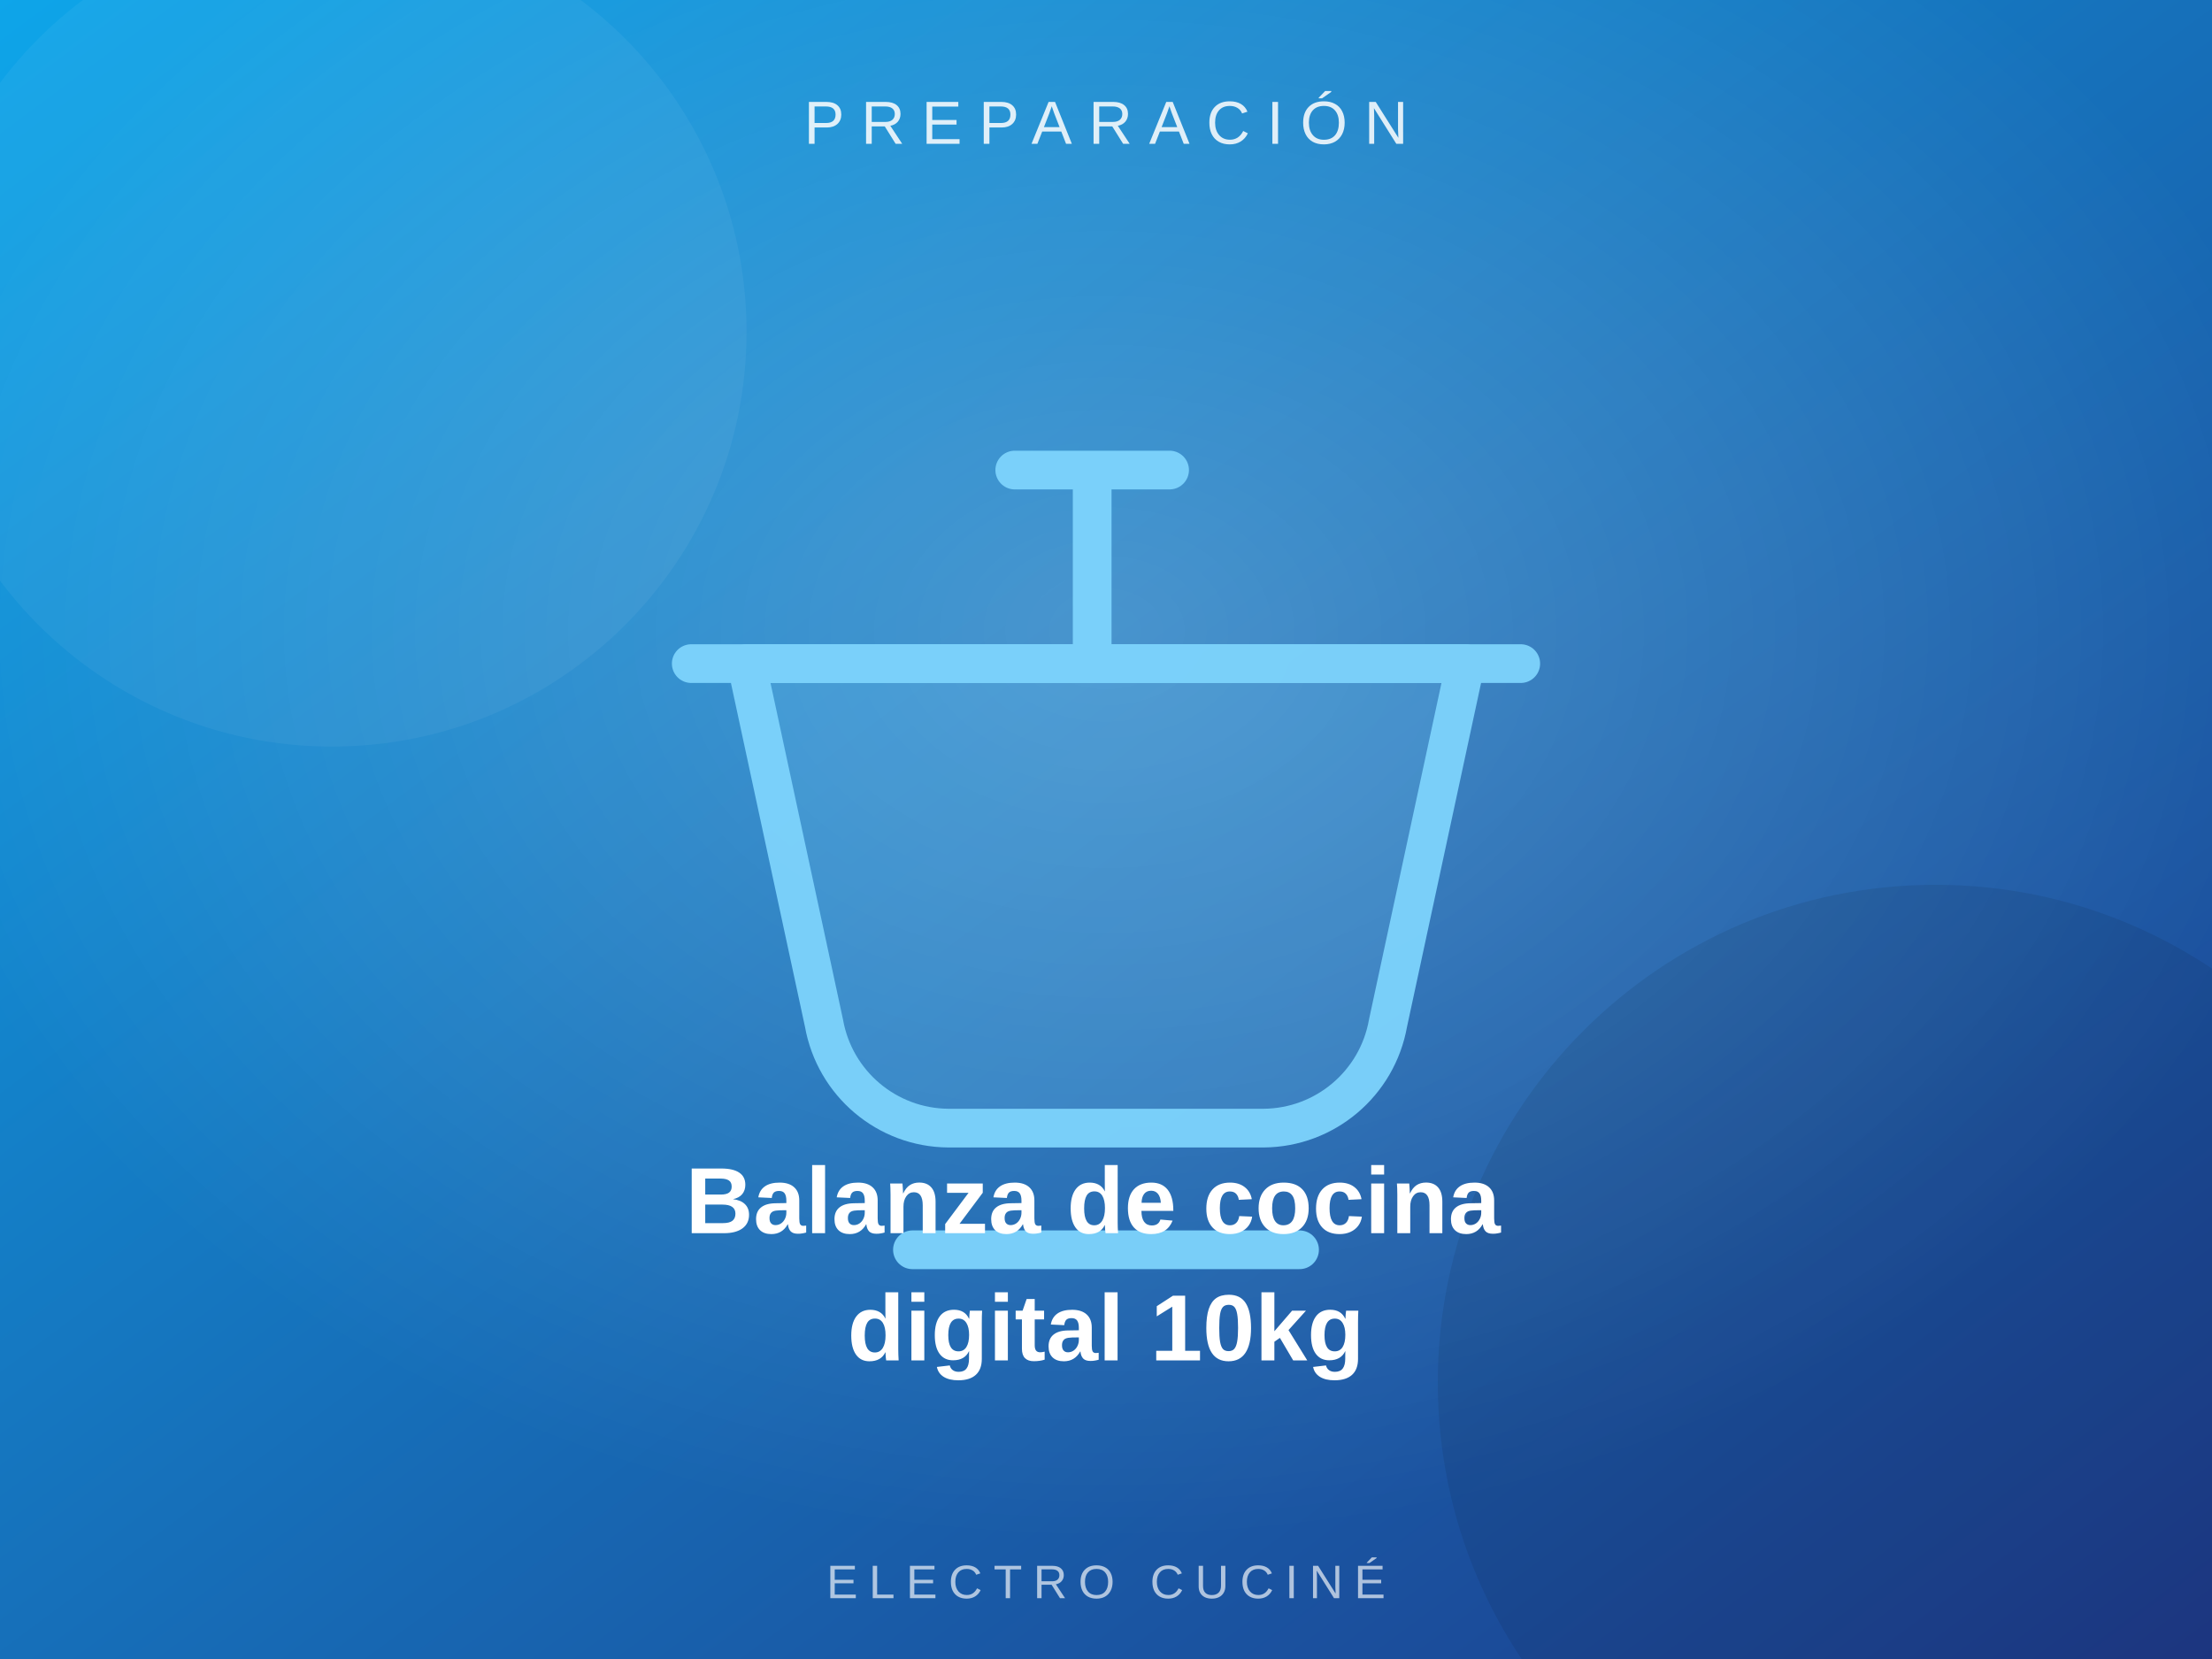
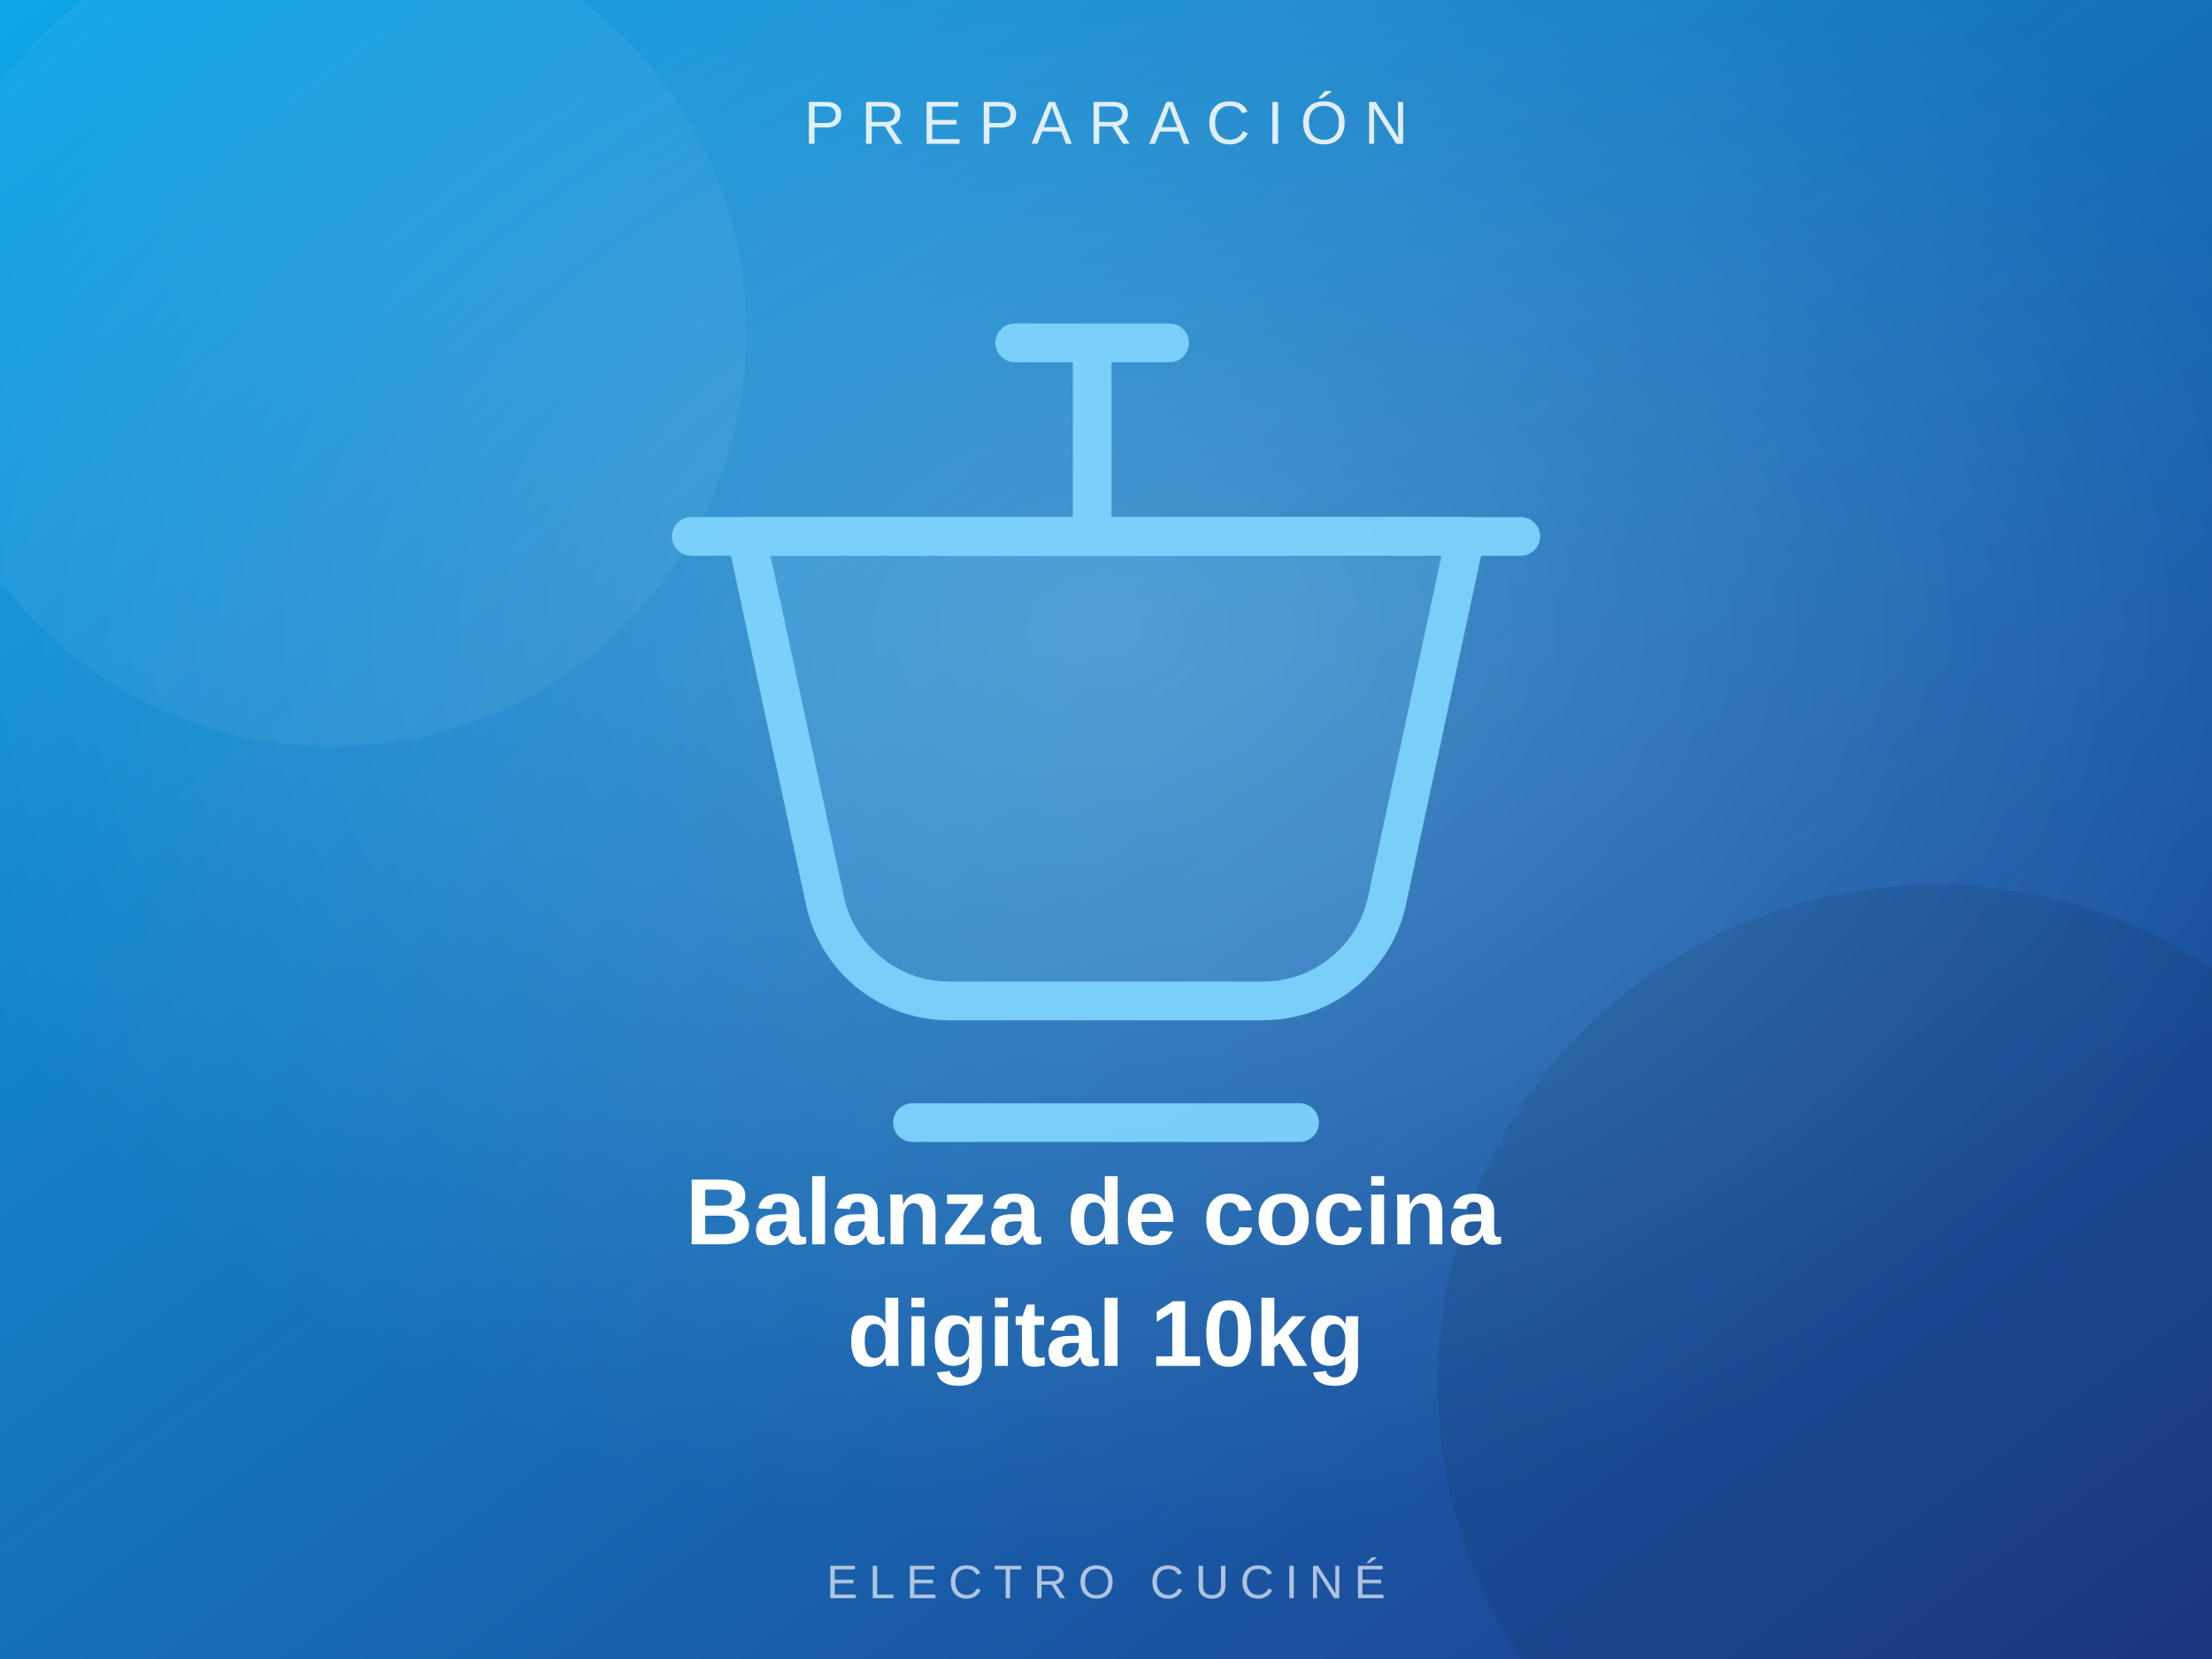
<svg xmlns="http://www.w3.org/2000/svg" viewBox="0 0 800 600" role="img" aria-label="Balanza de cocina digital 10kg">
  <defs>
    <linearGradient id="fondo" x1="0" y1="0" x2="1" y2="1">
      <stop offset="0" stop-color="#0ea5e9" />
      <stop offset="1" stop-color="#1e3a8a" />
    </linearGradient>
    <radialGradient id="halo" cx="0.5" cy="0.38" r="0.55">
      <stop offset="0" stop-color="#ffffff" stop-opacity="0.22" />
      <stop offset="1" stop-color="#ffffff" stop-opacity="0" />
    </radialGradient>
  </defs>
  <rect width="800" height="600" fill="url(#fondo)" />
  <rect width="800" height="600" fill="url(#halo)" />
  <circle cx="120" cy="120" r="150" fill="#ffffff" fill-opacity="0.05" />
  <circle cx="700" cy="500" r="180" fill="#000000" fill-opacity="0.08" />
  <text x="400" y="52" text-anchor="middle" font-family="Arial, Helvetica, sans-serif" font-size="22" letter-spacing="6" fill="#ffffff" fill-opacity="0.85">PREPARACIÓN</text>
-   <g stroke="#7dd3fc" stroke-width="14" stroke-linecap="round" stroke-linejoin="round" fill="none" opacity="0.95">
+   <g transform="translate(0, -46)" stroke="#7dd3fc" stroke-width="14" stroke-linecap="round" stroke-linejoin="round" fill="none" opacity="0.95">
    <path d="M270 240 h260 l-28 130 a46 46 0 0 1 -45 38 h-114 a46 46 0 0 1 -45 -38 z" fill="#7dd3fc" fill-opacity="0.18" />
    <path d="M250 240 h300" />
    <path d="M395 240 v-70 m-28 0 h56" />
    <path d="M330 452 h140" />
  </g>
  <text text-anchor="middle" font-family="Arial, Helvetica, sans-serif" font-weight="700" font-size="34" fill="#ffffff">
-     <tspan x="400" y="446">Balanza de cocina</tspan>
-     <tspan x="400" y="492">digital 10kg</tspan>
+     <tspan x="400" y="450">Balanza de cocina</tspan>
+     <tspan x="400" y="494">digital 10kg</tspan>
  </text>
  <text x="400" y="578" text-anchor="middle" font-family="Arial, Helvetica, sans-serif" font-size="17" letter-spacing="4" fill="#ffffff" fill-opacity="0.65">ELECTRO CUCINÉ</text>
</svg>
